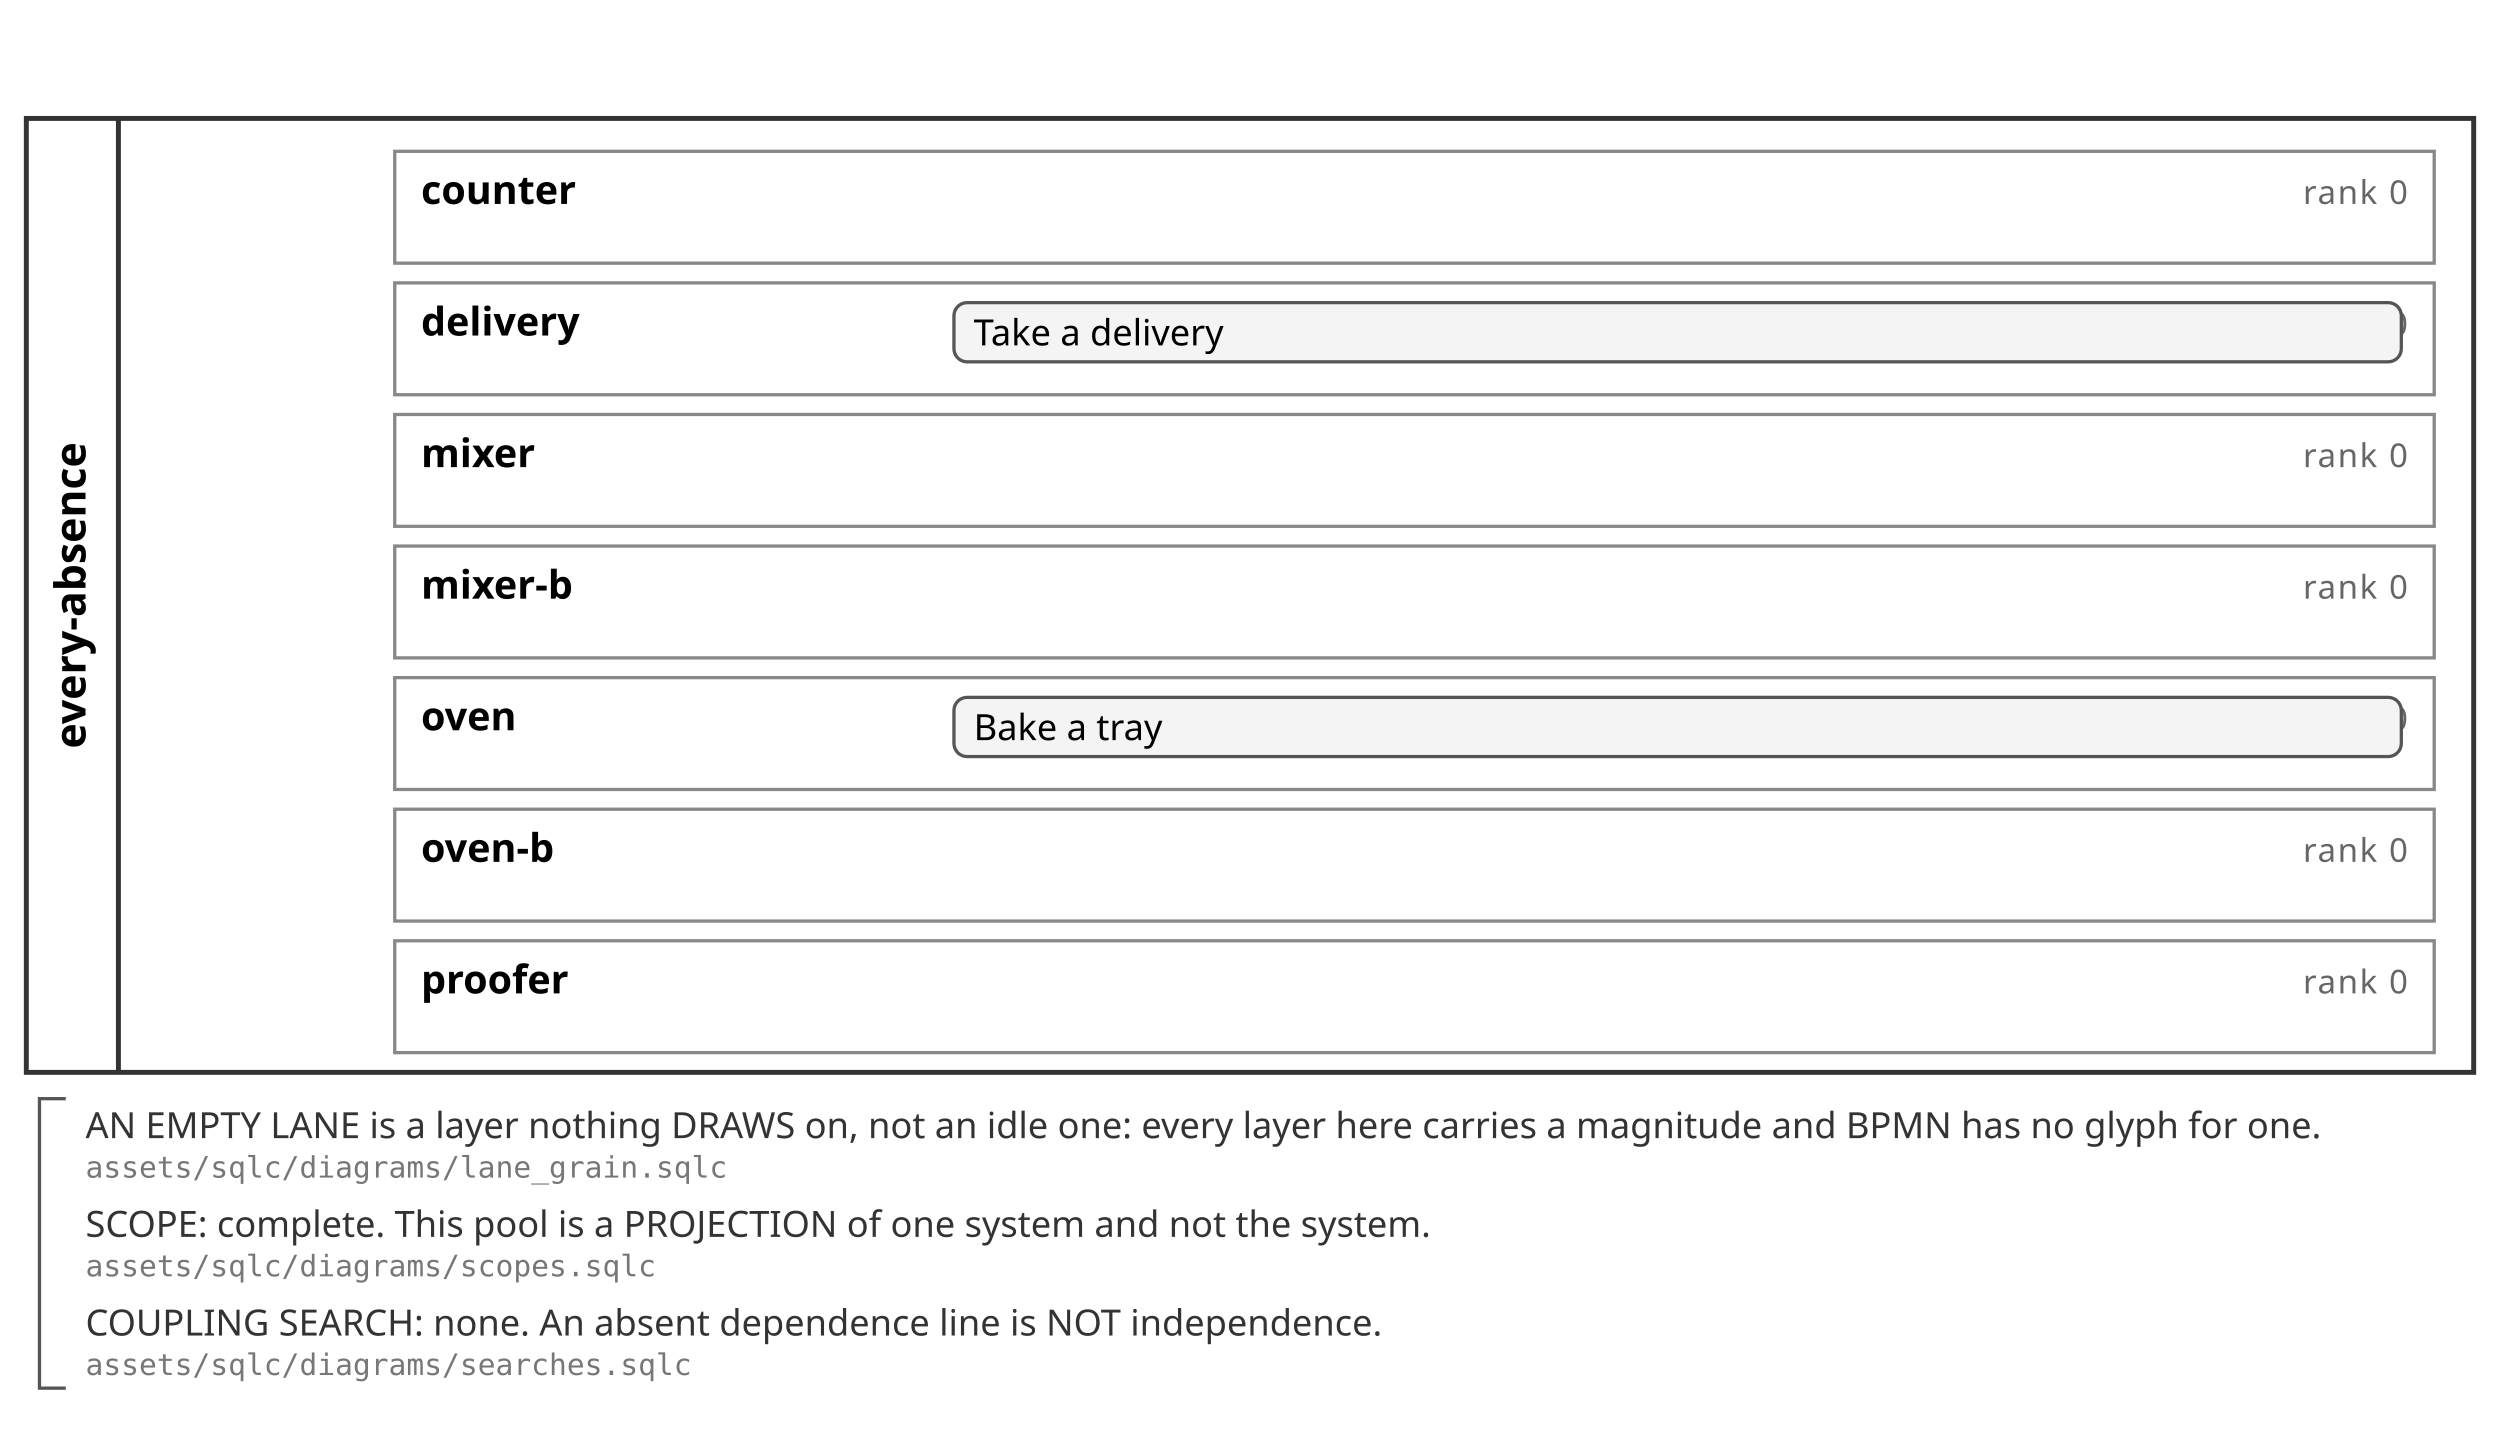
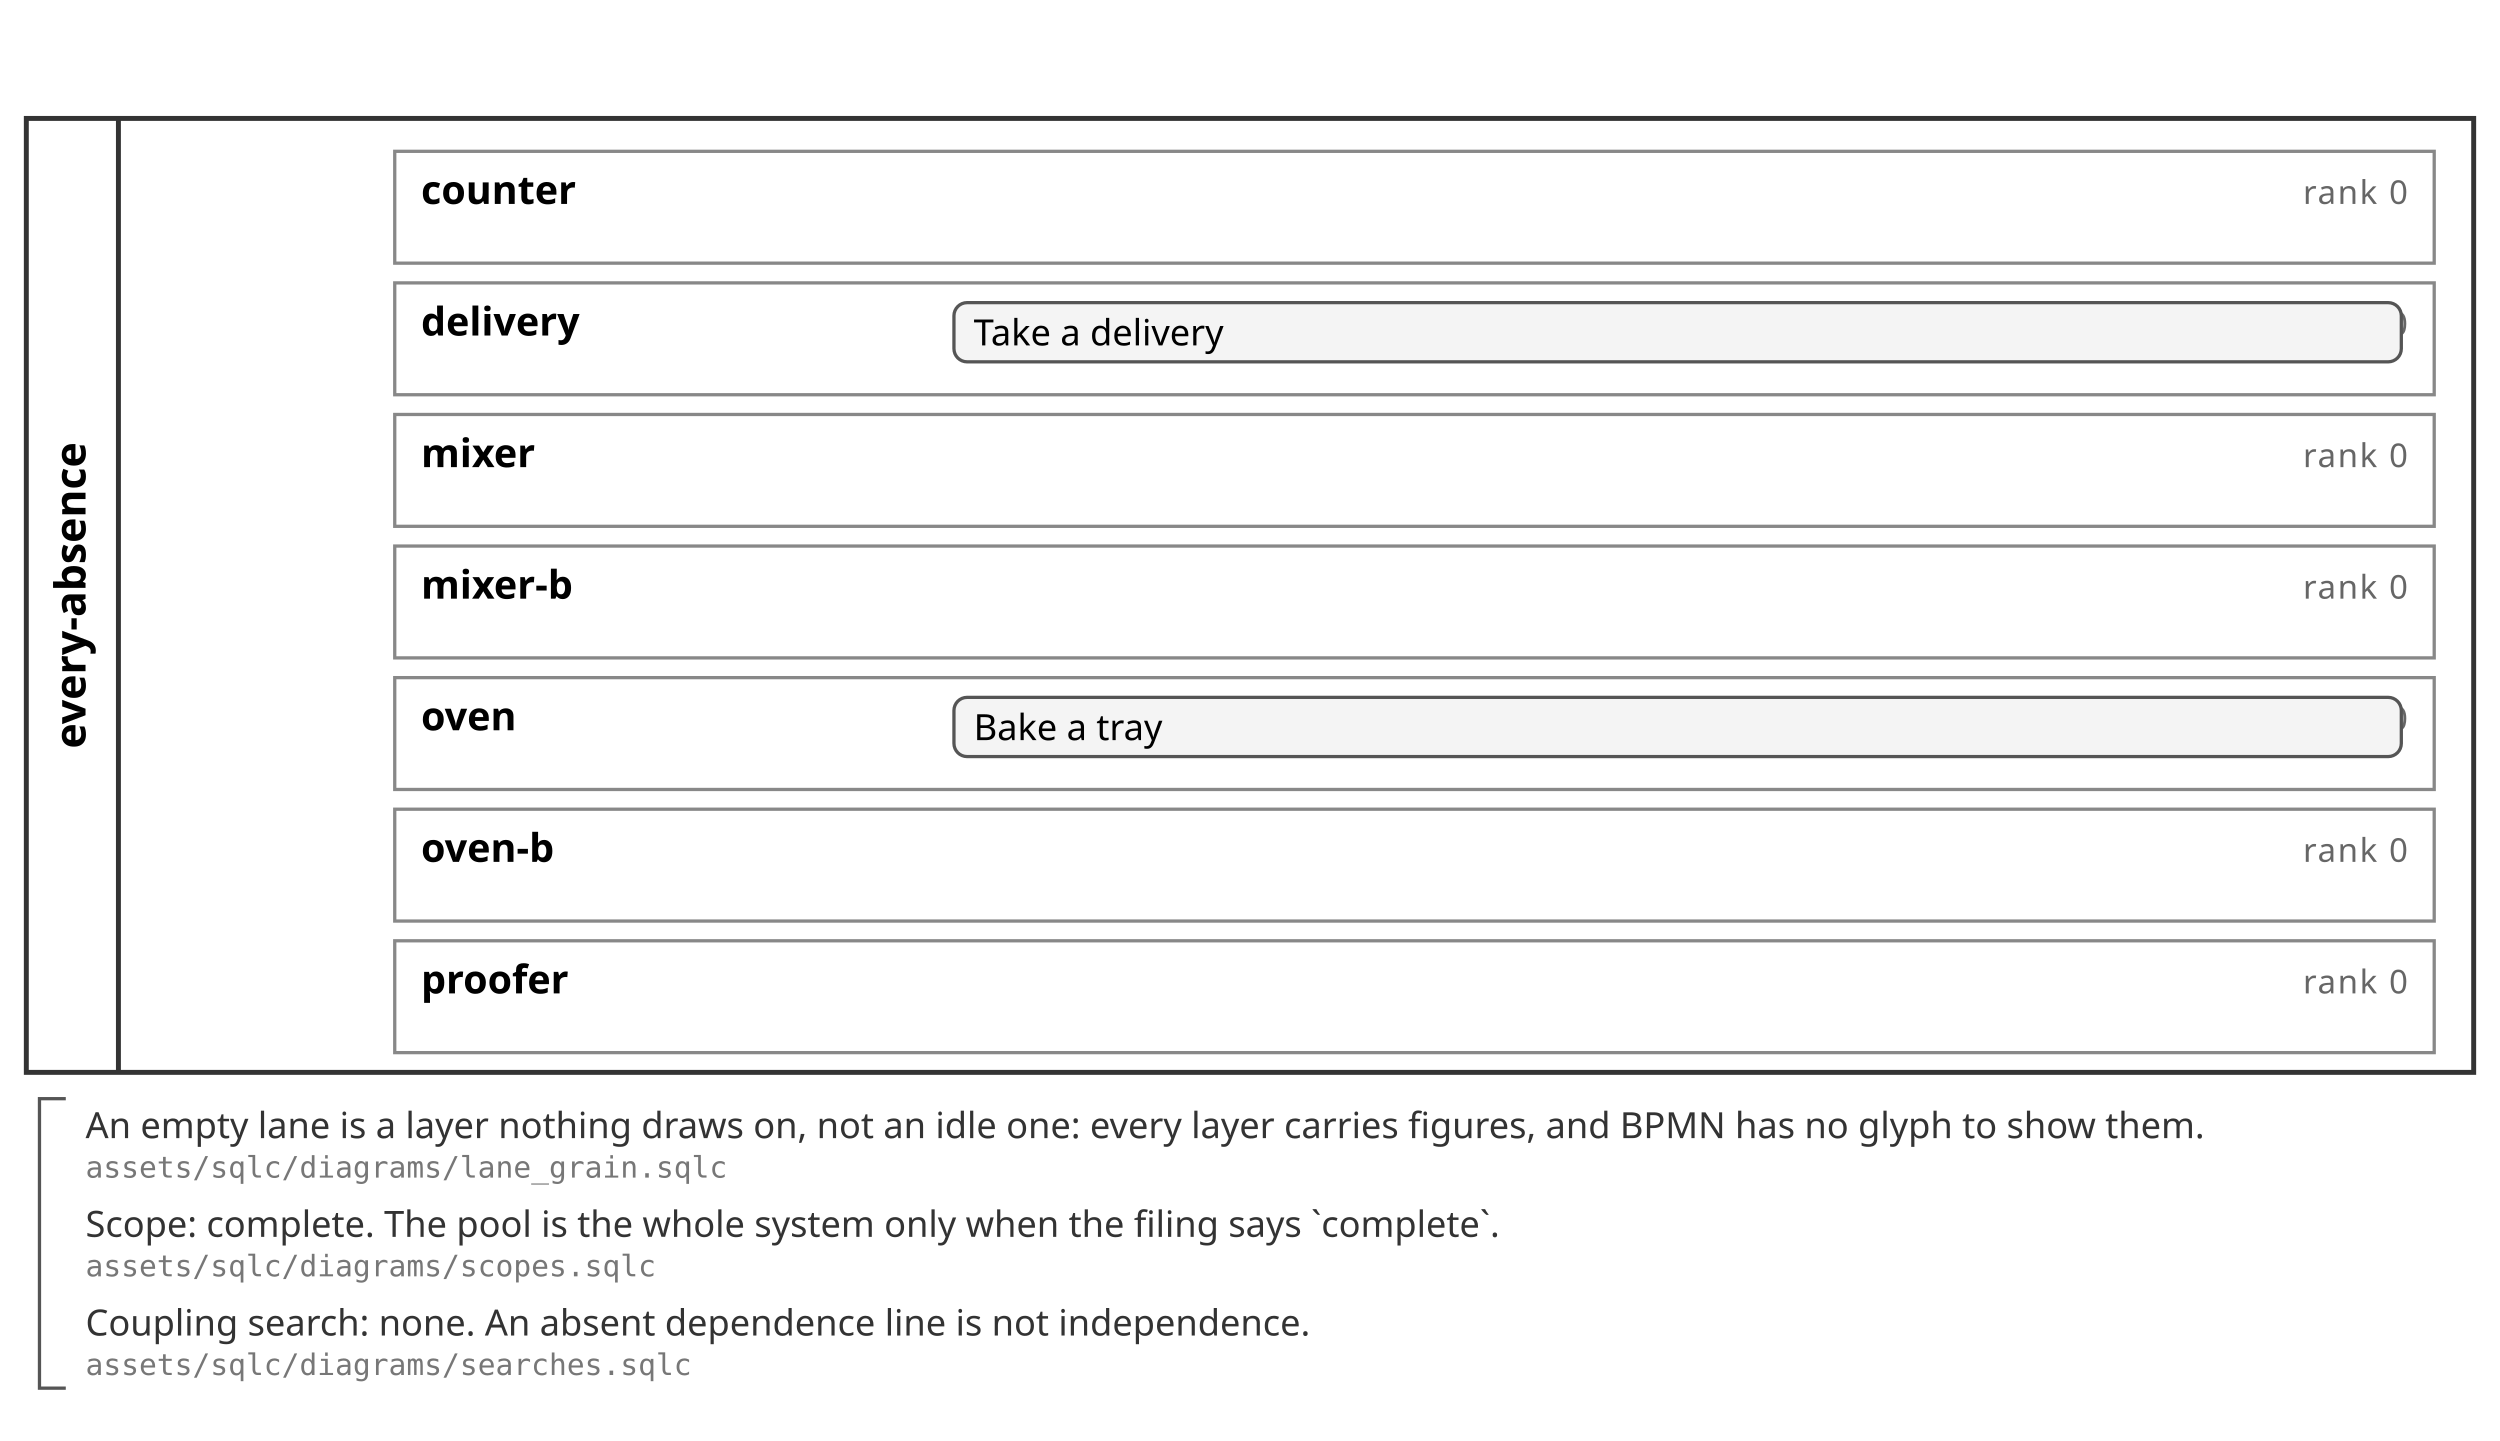
<svg xmlns="http://www.w3.org/2000/svg" viewBox="0 0 760 438" width="760">
  <style>.poolBox{fill:none;stroke:#333;stroke-width:1.5} .laneBox{fill:none;stroke:#888} .activity{fill:#f4f4f4;stroke:#555} .task{stroke-width:1} .callActivity{stroke-width:3.5} .subProcess{stroke-width:1} .marker{fill:none;stroke:#555;stroke-width:1} .laneName{font:12px sans-serif;font-weight:600} .nodeName{font:11px sans-serif} .poolName{font:13px sans-serif;font-weight:700} .rankName{font:10px sans-serif;fill:#666;letter-spacing:.5px} .refuted{stroke:#b00;stroke-width:2.5} .coverName{font:10px sans-serif;fill:#888} .groupBox{fill:none;stroke:#555;stroke-width:1.5;stroke-dasharray:6 4} .groupName{font:10px sans-serif;fill:#555;font-style:italic} .depLine{fill:none;stroke:#555;stroke-width:1.2;stroke-dasharray:3 3} .noteBox{fill:none;stroke:#555;stroke-width:1} .noteText{font:11px sans-serif;fill:#333} .noteCite{font:9px monospace;fill:#777}</style>
  <defs>
    <marker id="depArrow" viewBox="0 0 8 8" refX="7" refY="4" markerWidth="7" markerHeight="7" orient="auto">
      <path d="M0 0 L8 4 L0 8" fill="none" stroke="#555" />
    </marker>
  </defs>
  <g class="pool" data-filing="every-absence" id="pool-every-absence">
    <rect id="pool-every-absence-box" x="8" y="36" width="744" height="290" class="poolBox" />
    <path id="pool-every-absence-band" d="M36 36 v290" class="poolBox" />
    <text id="pool-every-absence-name" transform="translate(26,181) rotate(-90)" text-anchor="middle" class="poolName">every-absence</text>
  </g>
  <g class="lane" data-layer="counter" data-rank="0" id="lane_every-absence_counter">
    <rect id="lane_every-absence_counter-box" x="120" y="46" width="620" height="34" class="laneBox" />
    <text id="lane_every-absence_counter-name" x="128" y="62" class="laneName">counter</text>
    <text id="lane_every-absence_counter-rank" x="732" y="62" class="rankName" text-anchor="end">rank 0</text>
  </g>
  <g class="lane" data-layer="delivery" data-rank="0" id="lane_every-absence_delivery">
    <rect id="lane_every-absence_delivery-box" x="120" y="86" width="620" height="34" class="laneBox" />
    <text id="lane_every-absence_delivery-name" x="128" y="102" class="laneName">delivery</text>
    <text id="lane_every-absence_delivery-rank" x="732" y="102" class="rankName" text-anchor="end">rank 0</text>
    <g class="node" data-id="task_every-absence_Take_a_delivery" data-kind="task" id="task_every-absence_Take_a_delivery">
      <rect id="task_every-absence_Take_a_delivery-box" x="290" y="92" width="440" height="18" rx="4" class="activity task" />
      <text id="task_every-absence_Take_a_delivery-name" x="296" y="105" class="nodeName">Take a delivery</text>
    </g>
  </g>
  <g class="lane" data-layer="mixer" data-rank="0" id="lane_every-absence_mixer">
    <rect id="lane_every-absence_mixer-box" x="120" y="126" width="620" height="34" class="laneBox" />
    <a href="../graphs/model-layers.svg#lane_every-absence_mixer">
      <text id="lane_every-absence_mixer-name" x="128" y="142" class="laneName">mixer</text>
    </a>
    <text id="lane_every-absence_mixer-rank" x="732" y="142" class="rankName" text-anchor="end">rank 0</text>
  </g>
  <g class="lane" data-layer="mixer-b" data-rank="0" id="lane_every-absence_mixer-b">
    <rect id="lane_every-absence_mixer-b-box" x="120" y="166" width="620" height="34" class="laneBox" />
    <a href="../graphs/model-layers.svg#lane_every-absence_mixer-b">
      <text id="lane_every-absence_mixer-b-name" x="128" y="182" class="laneName">mixer-b</text>
    </a>
    <text id="lane_every-absence_mixer-b-rank" x="732" y="182" class="rankName" text-anchor="end">rank 0</text>
  </g>
  <g class="lane" data-layer="oven" data-rank="0" id="lane_every-absence_oven">
    <rect id="lane_every-absence_oven-box" x="120" y="206" width="620" height="34" class="laneBox" />
    <a href="../graphs/model-layers.svg#lane_every-absence_oven">
      <text id="lane_every-absence_oven-name" x="128" y="222" class="laneName">oven</text>
    </a>
    <text id="lane_every-absence_oven-rank" x="732" y="222" class="rankName" text-anchor="end">rank 0</text>
    <g class="node" data-id="task_every-absence_Bake_a_tray" data-kind="task" id="task_every-absence_Bake_a_tray">
      <rect id="task_every-absence_Bake_a_tray-box" x="290" y="212" width="440" height="18" rx="4" class="activity task" />
      <text id="task_every-absence_Bake_a_tray-name" x="296" y="225" class="nodeName">Bake a tray</text>
    </g>
  </g>
  <g class="lane" data-layer="oven-b" data-rank="0" id="lane_every-absence_oven-b">
    <rect id="lane_every-absence_oven-b-box" x="120" y="246" width="620" height="34" class="laneBox" />
    <a href="../graphs/model-layers.svg#lane_every-absence_oven-b">
      <text id="lane_every-absence_oven-b-name" x="128" y="262" class="laneName">oven-b</text>
    </a>
    <text id="lane_every-absence_oven-b-rank" x="732" y="262" class="rankName" text-anchor="end">rank 0</text>
  </g>
  <g class="lane" data-layer="proofer" data-rank="0" id="lane_every-absence_proofer">
    <rect id="lane_every-absence_proofer-box" x="120" y="286" width="620" height="34" class="laneBox" />
    <text id="lane_every-absence_proofer-name" x="128" y="302" class="laneName">proofer</text>
    <text id="lane_every-absence_proofer-rank" x="732" y="302" class="rankName" text-anchor="end">rank 0</text>
  </g>
  <g class="note" id="legend">
    <path id="legend-bracket" d="M20 334 h-8 v88 h8" class="noteBox" />
-     <text id="legend-0-says" x="26" y="346" class="noteText">AN EMPTY LANE is a layer nothing DRAWS on, not an idle one: every layer here carries a magnitude and BPMN has no glyph for one.</text>
+     <text id="legend-0-says" x="26" y="346" class="noteText">An empty lane is a layer nothing draws on, not an idle one: every layer carries figures, and BPMN has no glyph to show them.</text>
    <text id="legend-0-source" x="26" y="358" class="noteCite">assets/sqlc/diagrams/lane_grain.sqlc</text>
-     <text id="legend-1-says" x="26" y="376" class="noteText">SCOPE: complete. This pool is a PROJECTION of one system and not the system.</text>
+     <text id="legend-1-says" x="26" y="376" class="noteText">Scope: complete. The pool is the whole system only when the filing says `complete`.</text>
    <text id="legend-1-source" x="26" y="388" class="noteCite">assets/sqlc/diagrams/scopes.sqlc</text>
-     <text id="legend-2-says" x="26" y="406" class="noteText">COUPLING SEARCH: none. An absent dependence line is NOT independence.</text>
+     <text id="legend-2-says" x="26" y="406" class="noteText">Coupling search: none. An absent dependence line is not independence.</text>
    <text id="legend-2-source" x="26" y="418" class="noteCite">assets/sqlc/diagrams/searches.sqlc</text>
  </g>
</svg>
